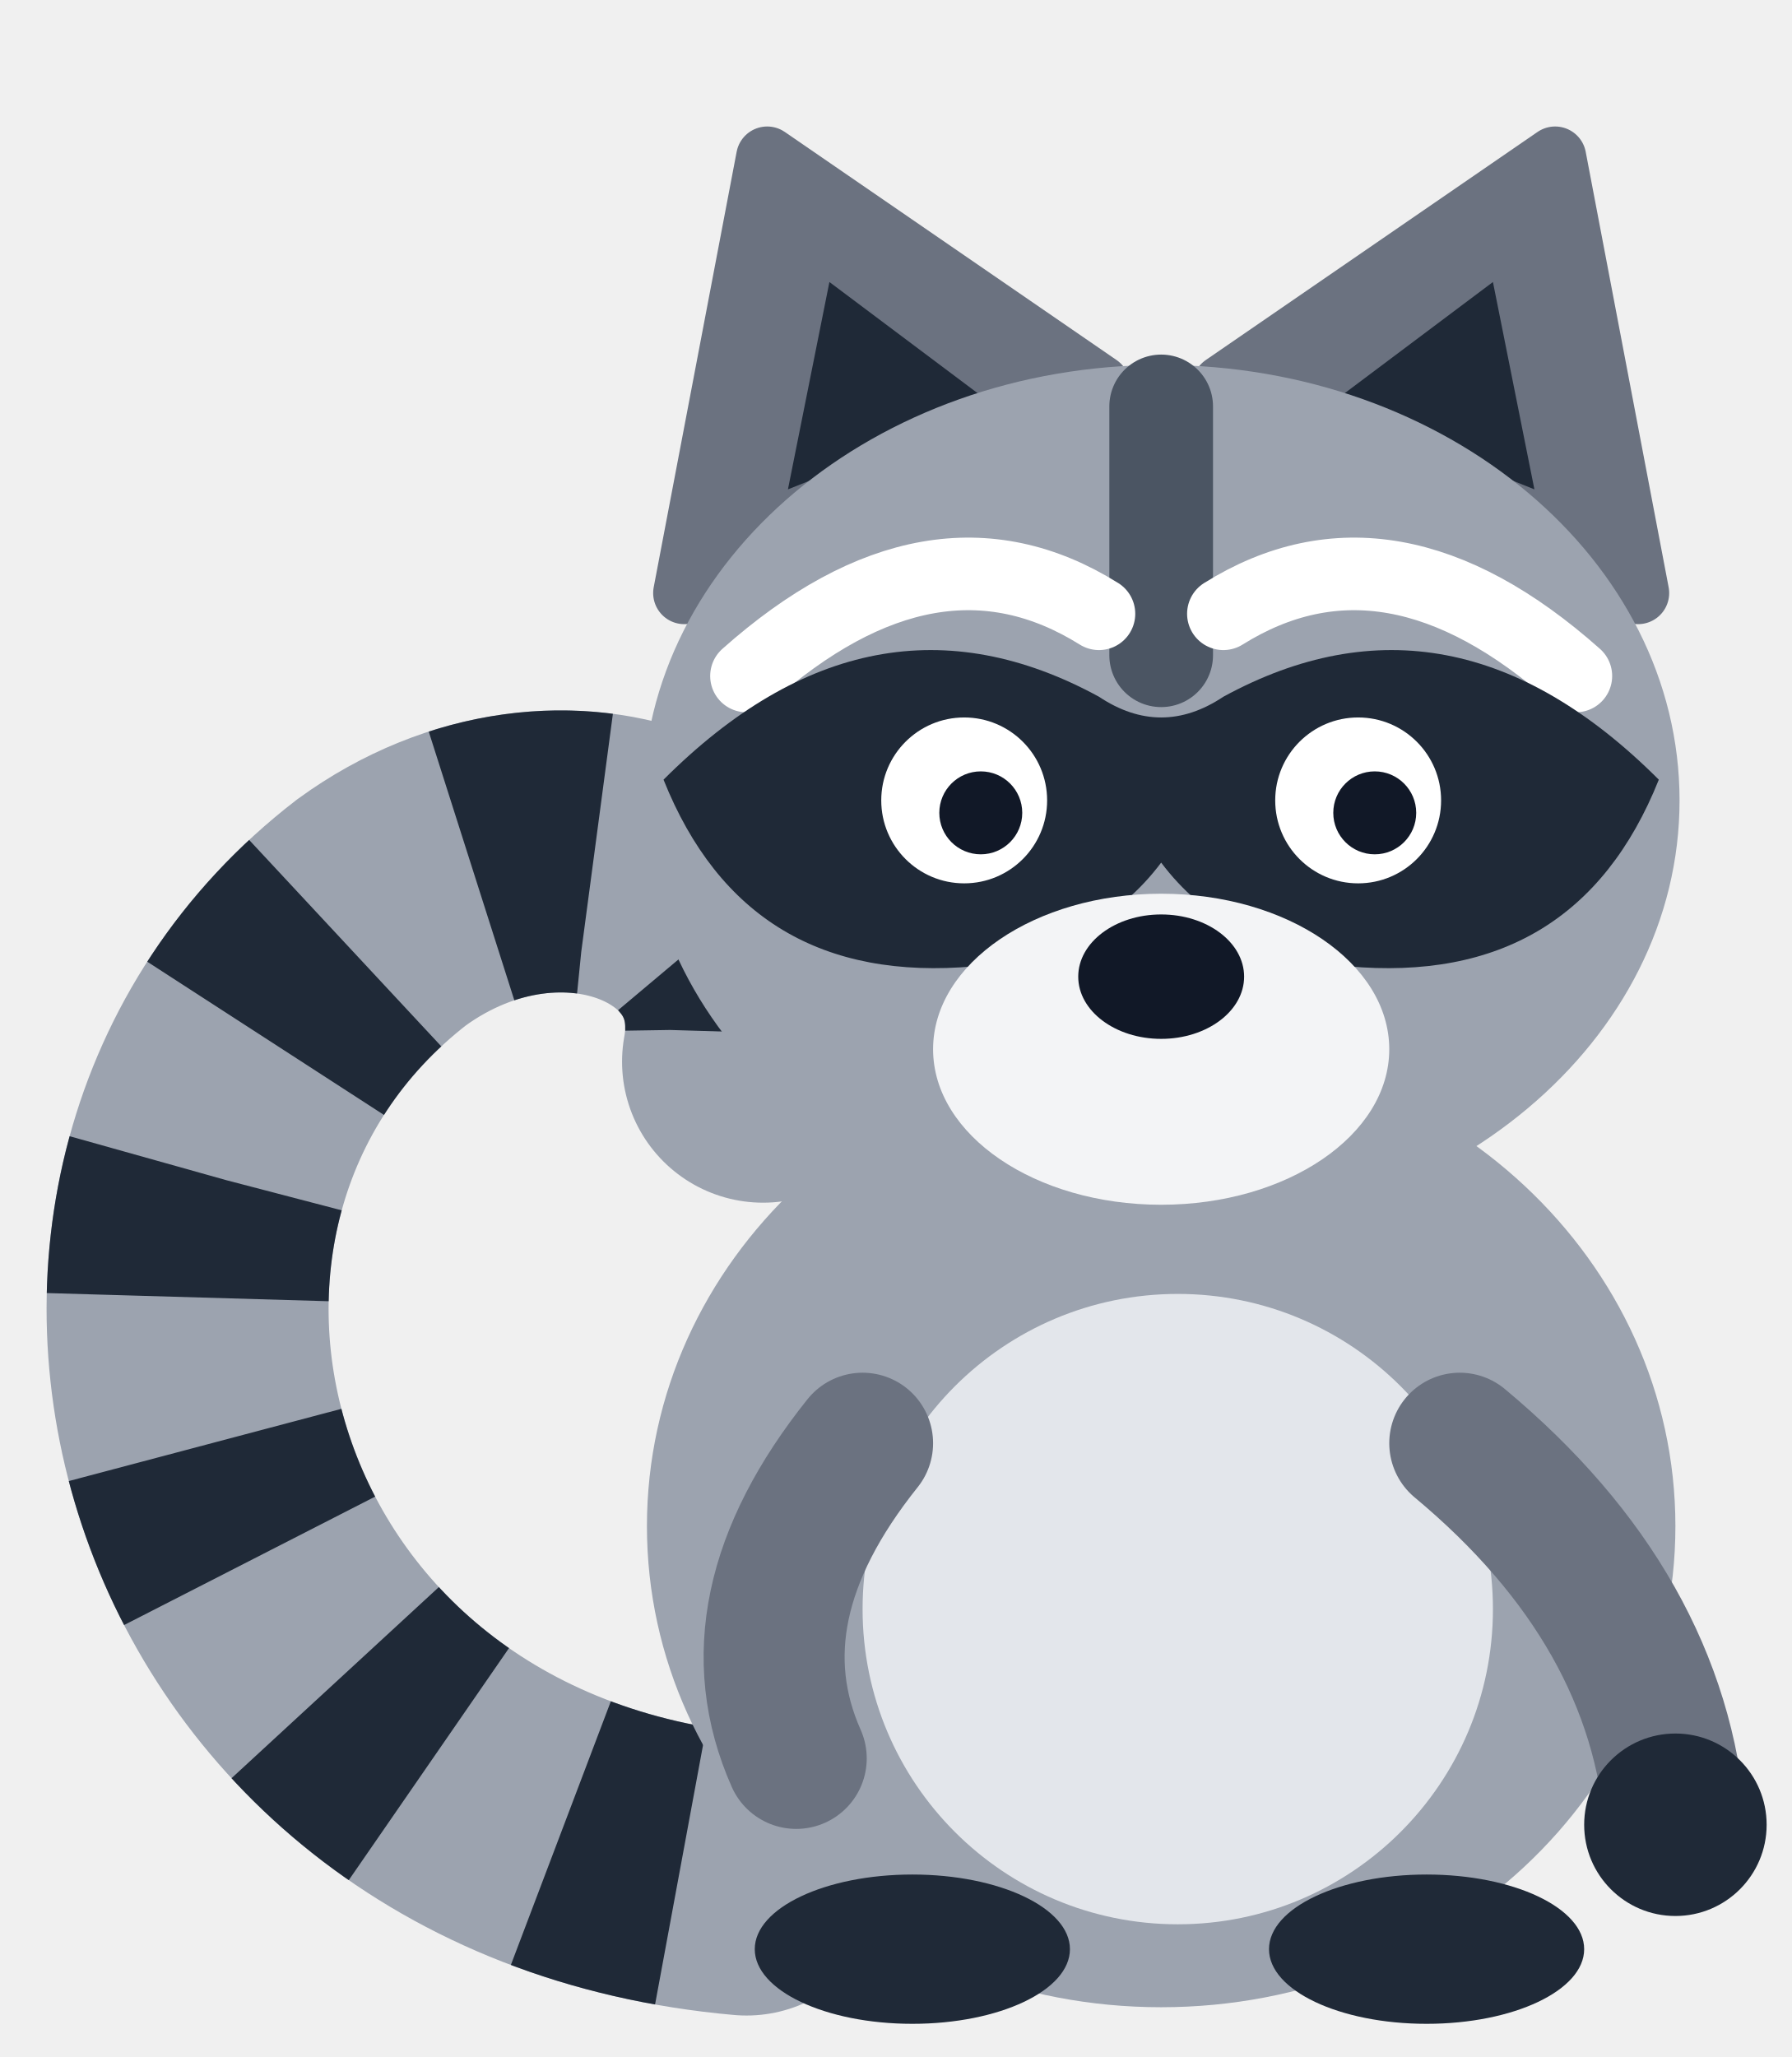
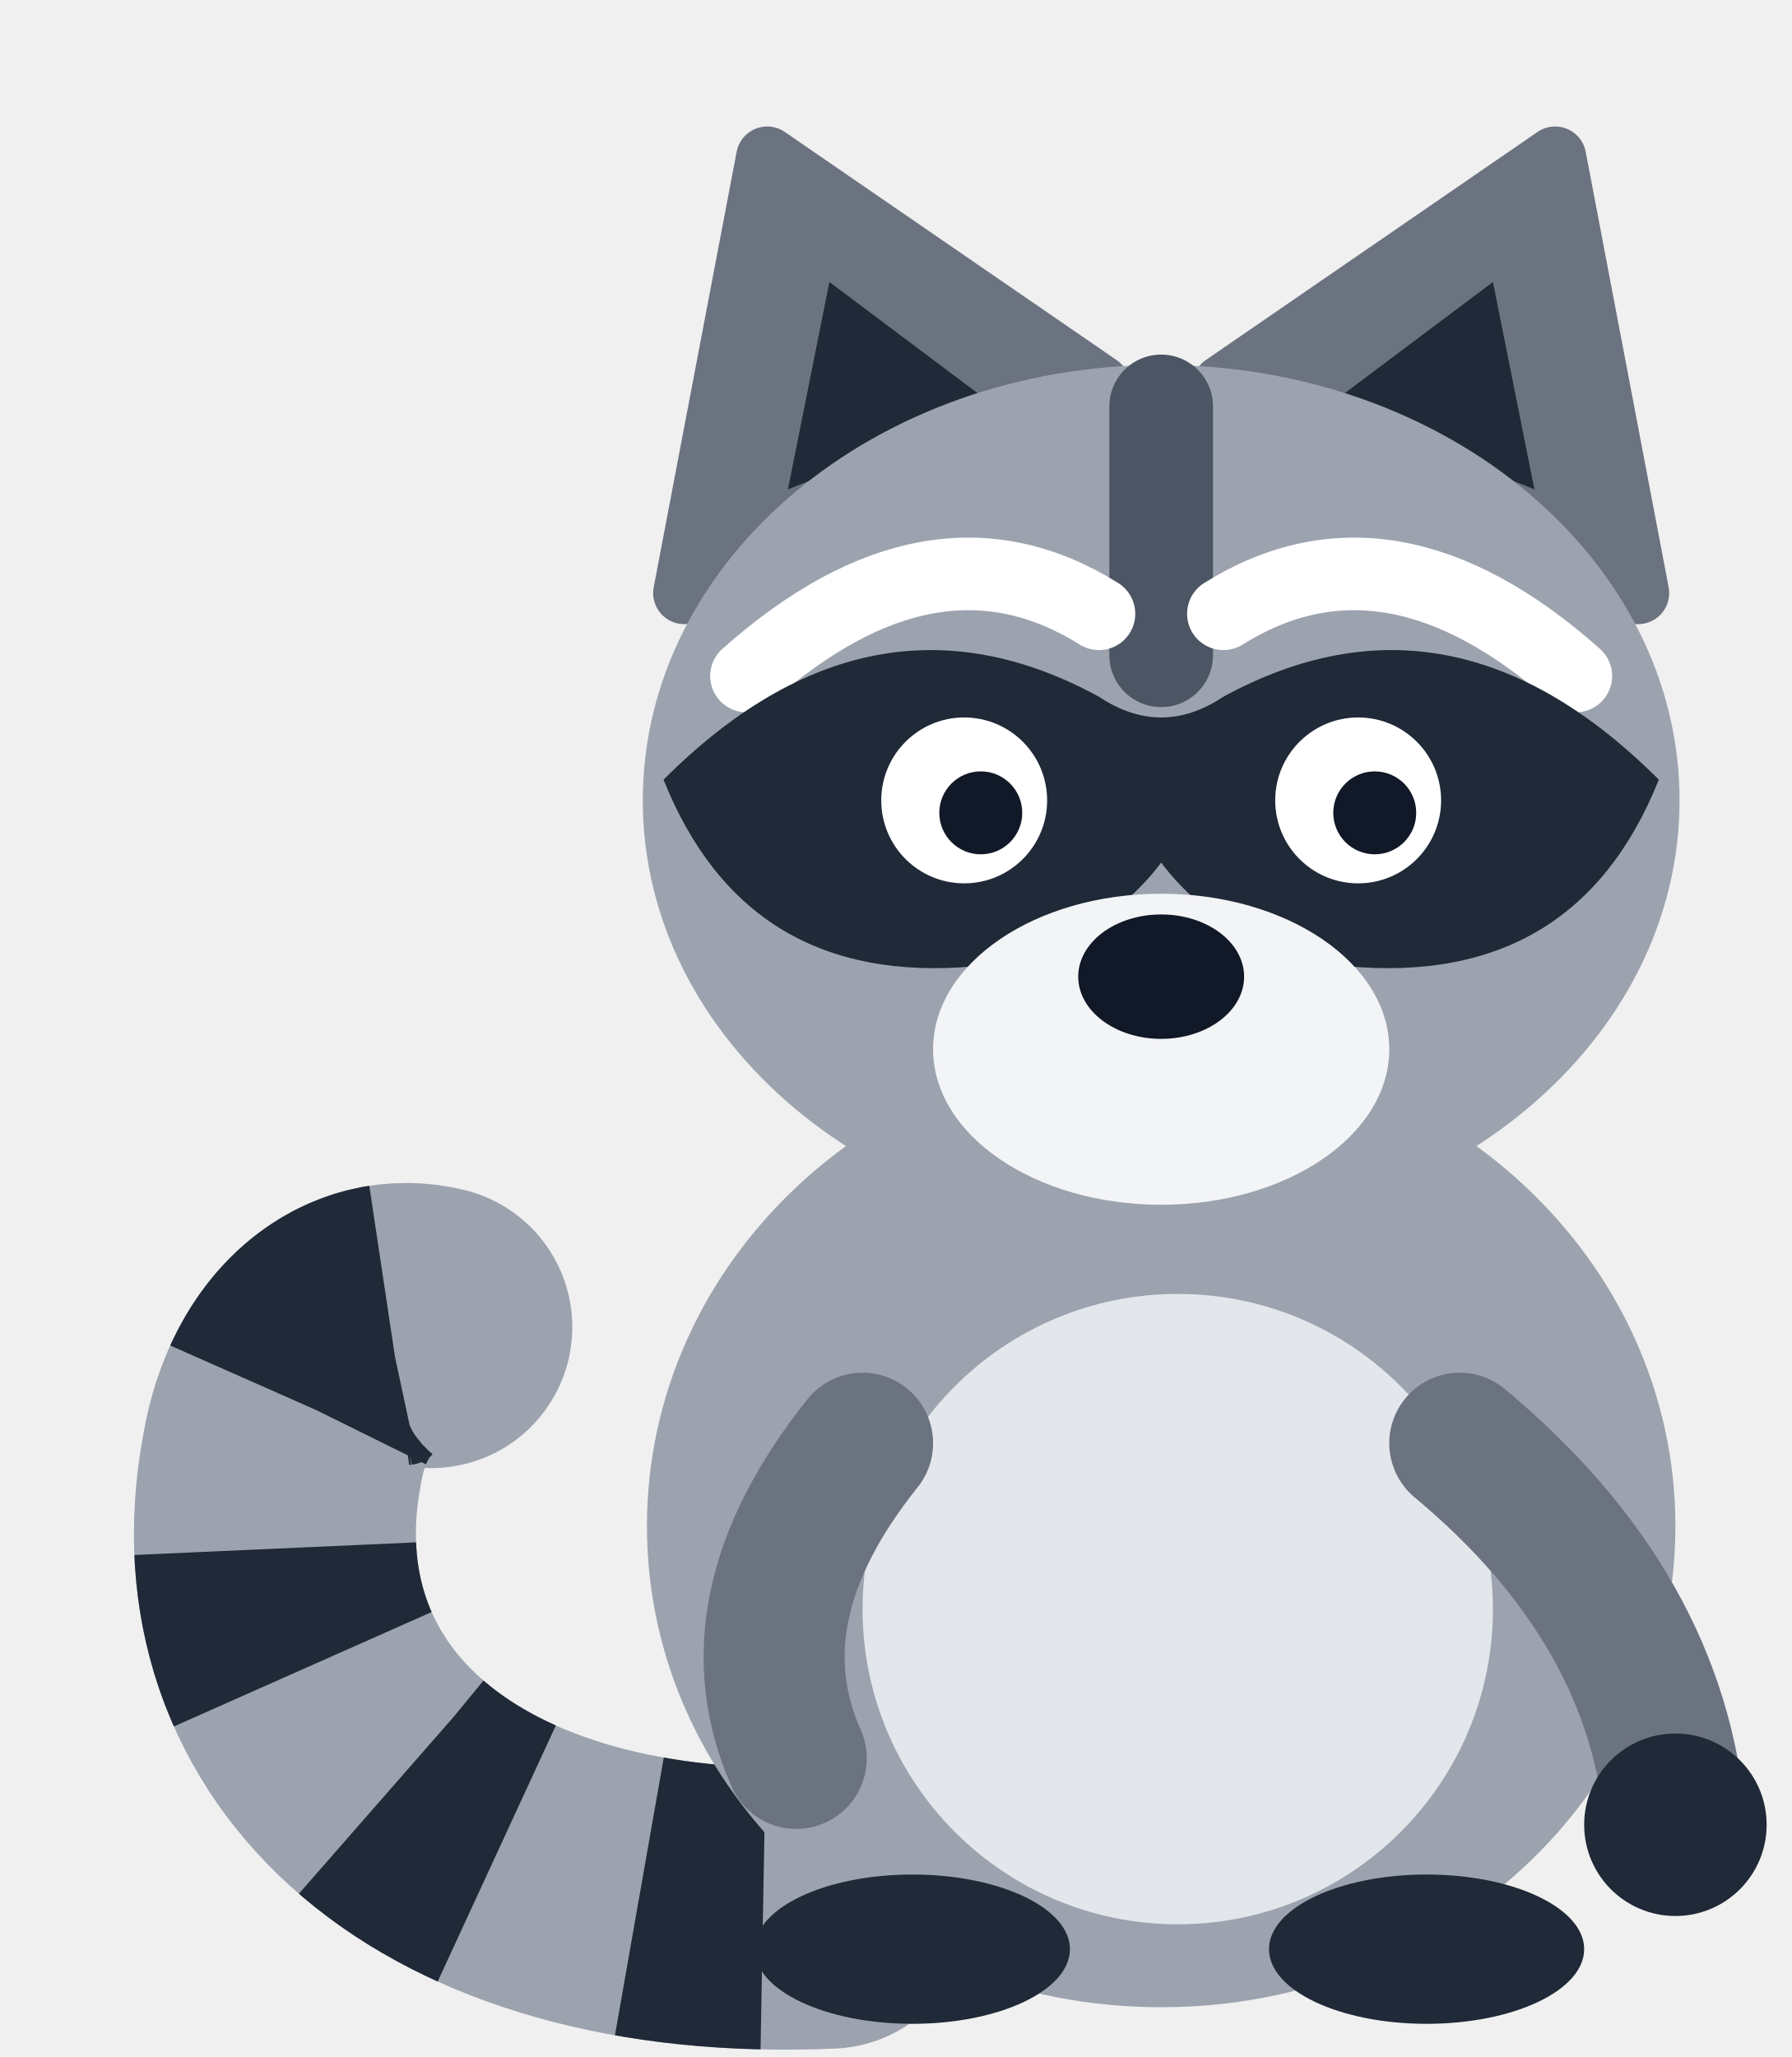
<svg xmlns="http://www.w3.org/2000/svg" viewBox="50 286 216 248" role="img" aria-labelledby="t">
  <style>
    .blink-eyes { transform-origin: 190px 383px; animation: eyes 6s ease-in-out infinite; }
    @keyframes eyes { 0%, 46%, 50%, 100% { transform: scaleY(1); } 48% { transform: scaleY(.1); } }
    @media (prefers-reduced-motion: reduce) { .blink-eyes { animation: none; } }
  </style>
  <g>
-     <path d="M140 512 C 72 506, 52 430, 96 396 C 118 380, 146 392, 142 414" fill="none" stroke="#9CA3AF" stroke-width="34" stroke-linecap="round" />
-     <path d="M140 512 C 72 506, 52 430, 96 396 C 118 380, 146 392, 142 414" fill="none" stroke="#1F2937" stroke-width="34" stroke-dasharray="15 18" stroke-dashoffset="-8" />
+     <path d="M150 516 C 104 518, 78 494, 84 462 C 86 450, 94 444, 102 446" fill="none" stroke="#9CA3AF" stroke-width="34" stroke-linecap="round" />
+     <path d="M150 516 C 104 518, 78 494, 84 462 C 86 450, 94 444, 102 446" fill="none" stroke="#1F2937" stroke-width="34" stroke-dasharray="15 18" stroke-dashoffset="-8" />
    <ellipse cx="190" cy="470" rx="62" ry="58" fill="#9CA3AF" />
    <ellipse cx="192" cy="480" rx="38" ry="38" fill="#E3E6EB" />
    <ellipse cx="160" cy="521" rx="19" ry="9" fill="#1F2937" />
    <ellipse cx="222" cy="521" rx="19" ry="9" fill="#1F2937" />
    <path d="M226 460 Q 250 480 252 506" fill="none" stroke="#6B7280" stroke-width="17" stroke-linecap="round" />
    <circle cx="252" cy="506" r="11" fill="#1F2937" />
    <path d="M154 460 Q 138 480 146 498" fill="none" stroke="#6B7280" stroke-width="17" stroke-linecap="round" />
    <g transform="translate(110 290) scale(2.5)">
      <path d="M9 27 13 6l16 11z" fill="#6B7280" stroke="#6B7280" stroke-width="3" stroke-linejoin="round" />
      <path d="M55 27 51 6 35 17z" fill="#6B7280" stroke="#6B7280" stroke-width="3" stroke-linejoin="round" />
      <path d="M14 22l2-10 8 6z" fill="#1F2937" />
      <path d="M50 22l-2-10-8 6z" fill="#1F2937" />
      <ellipse cx="32" cy="37" rx="25" ry="21" fill="#9CA3AF" />
      <path d="M32 18v12" stroke="#4B5563" stroke-width="5" stroke-linecap="round" />
      <path d="M12 31q9-8 17-3" fill="none" stroke="#FFFFFF" stroke-width="3.5" stroke-linecap="round" />
      <path d="M52 31q-9-8-17-3" fill="none" stroke="#FFFFFF" stroke-width="3.5" stroke-linecap="round" />
      <path d="M8 36q10-10 21-4 3 2 6 0 11-6 21 4-4 10-15 9-6-1-9-5-3 4-9 5-11 1-15-9z" fill="#1F2937" />
    </g>
    <g class="blink-eyes">
      <circle cx="166.25" cy="382.5" r="10" fill="#FFFFFF" />
      <circle cx="213.75" cy="382.5" r="10" fill="#FFFFFF" />
      <circle cx="168.25" cy="384" r="5" fill="#111827" />
      <circle cx="215.75" cy="384" r="5" fill="#111827" />
    </g>
    <g transform="translate(110 290) scale(2.5)">
      <ellipse cx="32" cy="49" rx="11" ry="7.5" fill="#F3F4F6" />
      <ellipse cx="32" cy="45.5" rx="4" ry="3" fill="#111827" />
    </g>
  </g>
</svg>
